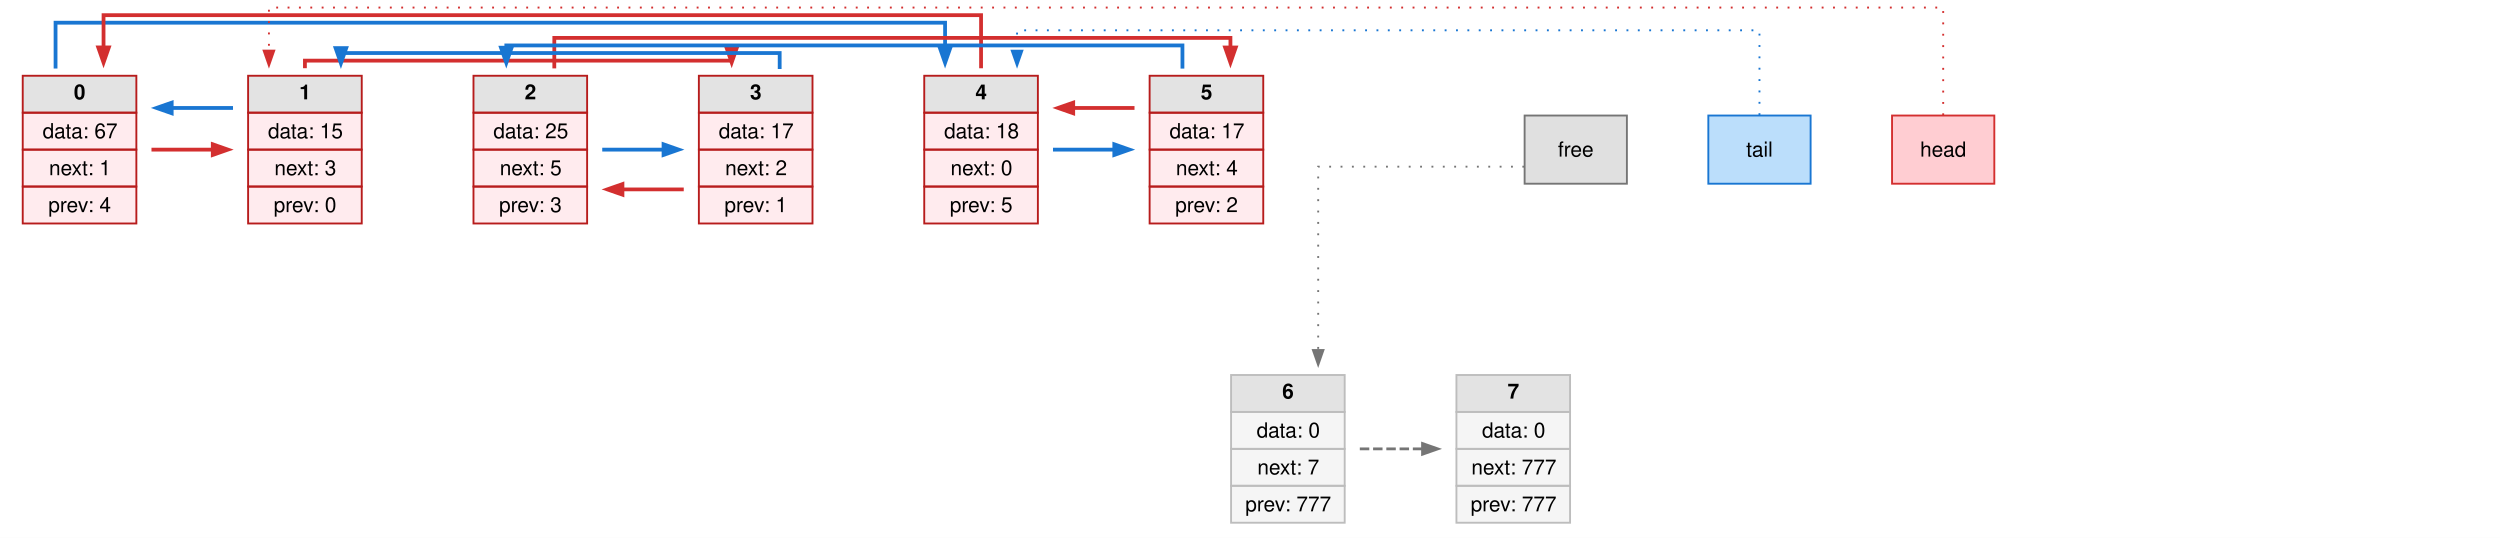
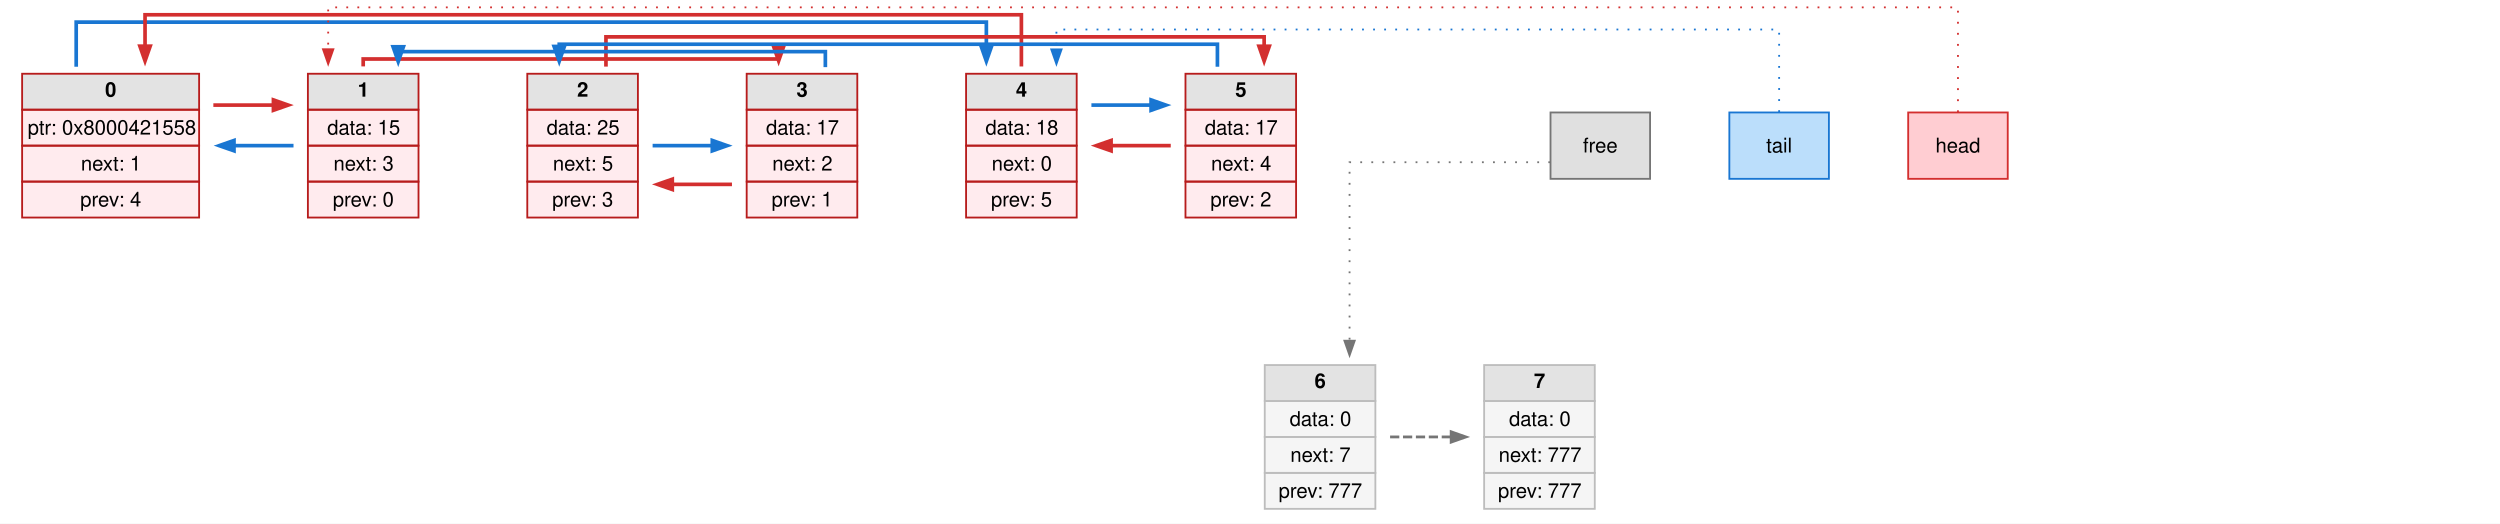
- <svg xmlns="http://www.w3.org/2000/svg" width="1320pt" height="284pt" viewBox="0.00 0.00 1320.00 284.00">
+ <svg xmlns="http://www.w3.org/2000/svg" width="1356pt" height="284pt" viewBox="0.00 0.00 1356.00 284.00">
  <g id="graph0" class="graph" transform="scale(1 1) rotate(0) translate(4 280)">
-     <polygon fill="white" stroke="none" points="-4,4 -4,-280 1316.36,-280 1316.36,4 -4,4" />
+     <polygon fill="white" stroke="none" points="-4,4 -4,-280 1352.36,-280 1352.36,4 -4,4" />
    <g id="node1" class="node">
-       <polygon fill="#ffebee" stroke="none" points="8,-162 8,-240 68,-240 68,-162 8,-162" />
-       <polygon fill="#e3e3e3" stroke="none" points="8,-220.5 8,-240 68,-240 68,-220.5 8,-220.5" />
-       <polygon fill="none" stroke="#b71c1c" points="8,-220.5 8,-240 68,-240 68,-220.5 8,-220.5" />
-       <text xml:space="preserve" text-anchor="start" x="35" y="-227.55" font-family="Helvetica,sans-Serif" font-weight="bold" font-size="11.00">0</text>
-       <polygon fill="none" stroke="#b71c1c" points="8,-201 8,-220.5 68,-220.5 68,-201 8,-201" />
-       <text xml:space="preserve" text-anchor="start" x="18.5" y="-207" font-family="Helvetica,sans-Serif" font-size="11.00">data: 67</text>
-       <polygon fill="none" stroke="#b71c1c" points="8,-181.5 8,-201 68,-201 68,-181.5 8,-181.5" />
-       <text xml:space="preserve" text-anchor="start" x="21.88" y="-187.5" font-family="Helvetica,sans-Serif" font-size="11.00">next: 1</text>
-       <polygon fill="none" stroke="#b71c1c" points="8,-162 8,-181.5 68,-181.5 68,-162 8,-162" />
-       <text xml:space="preserve" text-anchor="start" x="21.5" y="-168" font-family="Helvetica,sans-Serif" font-size="11.00">prev: 4</text>
+       <polygon fill="#ffebee" stroke="none" points="8,-162 8,-240 104,-240 104,-162 8,-162" />
+       <polygon fill="#e3e3e3" stroke="none" points="8,-220.5 8,-240 104,-240 104,-220.5 8,-220.5" />
+       <polygon fill="none" stroke="#b71c1c" points="8,-220.5 8,-240 104,-240 104,-220.5 8,-220.5" />
+       <text xml:space="preserve" text-anchor="start" x="53" y="-227.55" font-family="Helvetica,sans-Serif" font-weight="bold" font-size="11.00">0</text>
+       <polygon fill="none" stroke="#b71c1c" points="8,-201 8,-220.5 104,-220.5 104,-201 8,-201" />
+       <text xml:space="preserve" text-anchor="start" x="11" y="-207" font-family="Helvetica,sans-Serif" font-size="11.00">ptr: 0x8000421558</text>
+       <polygon fill="none" stroke="#b71c1c" points="8,-181.5 8,-201 104,-201 104,-181.5 8,-181.5" />
+       <text xml:space="preserve" text-anchor="start" x="39.88" y="-187.5" font-family="Helvetica,sans-Serif" font-size="11.00">next: 1</text>
+       <polygon fill="none" stroke="#b71c1c" points="8,-162 8,-181.5 104,-181.5 104,-162 8,-162" />
+       <text xml:space="preserve" text-anchor="start" x="39.5" y="-168" font-family="Helvetica,sans-Serif" font-size="11.00">prev: 4</text>
    </g>
    <g id="node2" class="node">
-       <polygon fill="#ffebee" stroke="none" points="127,-162 127,-240 187,-240 187,-162 127,-162" />
-       <polygon fill="#e3e3e3" stroke="none" points="127,-220.5 127,-240 187,-240 187,-220.5 127,-220.5" />
-       <polygon fill="none" stroke="#b71c1c" points="127,-220.5 127,-240 187,-240 187,-220.5 127,-220.5" />
-       <text xml:space="preserve" text-anchor="start" x="154" y="-227.55" font-family="Helvetica,sans-Serif" font-weight="bold" font-size="11.00">1</text>
-       <polygon fill="none" stroke="#b71c1c" points="127,-201 127,-220.5 187,-220.5 187,-201 127,-201" />
-       <text xml:space="preserve" text-anchor="start" x="137.5" y="-207" font-family="Helvetica,sans-Serif" font-size="11.00">data: 15</text>
-       <polygon fill="none" stroke="#b71c1c" points="127,-181.5 127,-201 187,-201 187,-181.5 127,-181.5" />
-       <text xml:space="preserve" text-anchor="start" x="140.88" y="-187.5" font-family="Helvetica,sans-Serif" font-size="11.00">next: 3</text>
-       <polygon fill="none" stroke="#b71c1c" points="127,-162 127,-181.5 187,-181.5 187,-162 127,-162" />
-       <text xml:space="preserve" text-anchor="start" x="140.5" y="-168" font-family="Helvetica,sans-Serif" font-size="11.00">prev: 0</text>
+       <polygon fill="#ffebee" stroke="none" points="163,-162 163,-240 223,-240 223,-162 163,-162" />
+       <polygon fill="#e3e3e3" stroke="none" points="163,-220.5 163,-240 223,-240 223,-220.5 163,-220.5" />
+       <polygon fill="none" stroke="#b71c1c" points="163,-220.5 163,-240 223,-240 223,-220.5 163,-220.5" />
+       <text xml:space="preserve" text-anchor="start" x="190" y="-227.55" font-family="Helvetica,sans-Serif" font-weight="bold" font-size="11.00">1</text>
+       <polygon fill="none" stroke="#b71c1c" points="163,-201 163,-220.5 223,-220.5 223,-201 163,-201" />
+       <text xml:space="preserve" text-anchor="start" x="173.5" y="-207" font-family="Helvetica,sans-Serif" font-size="11.00">data: 15</text>
+       <polygon fill="none" stroke="#b71c1c" points="163,-181.5 163,-201 223,-201 223,-181.5 163,-181.5" />
+       <text xml:space="preserve" text-anchor="start" x="176.88" y="-187.5" font-family="Helvetica,sans-Serif" font-size="11.00">next: 3</text>
+       <polygon fill="none" stroke="#b71c1c" points="163,-162 163,-181.5 223,-181.5 223,-162 163,-162" />
+       <text xml:space="preserve" text-anchor="start" x="176.5" y="-168" font-family="Helvetica,sans-Serif" font-size="11.00">prev: 0</text>
    </g>
    <g id="edge10" class="edge">
-       <path fill="none" stroke="#d32f2f" stroke-width="2" d="M75.98,-201C75.98,-201 108.35,-201 108.35,-201" />
-       <polygon fill="#d32f2f" stroke="#d32f2f" stroke-width="2" points="108.35,-203.8 116.35,-201 108.35,-198.2 108.35,-203.8" />
+       <path fill="none" stroke="#d32f2f" stroke-width="2" d="M111.72,-223C111.72,-223 144.31,-223 144.31,-223" />
+       <polygon fill="#d32f2f" stroke="#d32f2f" stroke-width="2" points="144.31,-225.8 152.31,-223 144.31,-220.2 144.31,-225.8" />
    </g>
    <g id="node5" class="node">
-       <polygon fill="#ffebee" stroke="none" points="484,-162 484,-240 544,-240 544,-162 484,-162" />
-       <polygon fill="#e3e3e3" stroke="none" points="484,-220.5 484,-240 544,-240 544,-220.5 484,-220.5" />
-       <polygon fill="none" stroke="#b71c1c" points="484,-220.5 484,-240 544,-240 544,-220.5 484,-220.5" />
-       <text xml:space="preserve" text-anchor="start" x="511" y="-227.55" font-family="Helvetica,sans-Serif" font-weight="bold" font-size="11.00">4</text>
-       <polygon fill="none" stroke="#b71c1c" points="484,-201 484,-220.5 544,-220.5 544,-201 484,-201" />
-       <text xml:space="preserve" text-anchor="start" x="494.5" y="-207" font-family="Helvetica,sans-Serif" font-size="11.00">data: 18</text>
-       <polygon fill="none" stroke="#b71c1c" points="484,-181.5 484,-201 544,-201 544,-181.5 484,-181.5" />
-       <text xml:space="preserve" text-anchor="start" x="497.88" y="-187.5" font-family="Helvetica,sans-Serif" font-size="11.00">next: 0</text>
-       <polygon fill="none" stroke="#b71c1c" points="484,-162 484,-181.5 544,-181.5 544,-162 484,-162" />
-       <text xml:space="preserve" text-anchor="start" x="497.5" y="-168" font-family="Helvetica,sans-Serif" font-size="11.00">prev: 5</text>
+       <polygon fill="#ffebee" stroke="none" points="520,-162 520,-240 580,-240 580,-162 520,-162" />
+       <polygon fill="#e3e3e3" stroke="none" points="520,-220.5 520,-240 580,-240 580,-220.5 520,-220.5" />
+       <polygon fill="none" stroke="#b71c1c" points="520,-220.5 520,-240 580,-240 580,-220.5 520,-220.5" />
+       <text xml:space="preserve" text-anchor="start" x="547" y="-227.55" font-family="Helvetica,sans-Serif" font-weight="bold" font-size="11.00">4</text>
+       <polygon fill="none" stroke="#b71c1c" points="520,-201 520,-220.5 580,-220.5 580,-201 520,-201" />
+       <text xml:space="preserve" text-anchor="start" x="530.5" y="-207" font-family="Helvetica,sans-Serif" font-size="11.00">data: 18</text>
+       <polygon fill="none" stroke="#b71c1c" points="520,-181.5 520,-201 580,-201 580,-181.5 520,-181.5" />
+       <text xml:space="preserve" text-anchor="start" x="533.88" y="-187.5" font-family="Helvetica,sans-Serif" font-size="11.00">next: 0</text>
+       <polygon fill="none" stroke="#b71c1c" points="520,-162 520,-181.5 580,-181.5 580,-162 520,-162" />
+       <text xml:space="preserve" text-anchor="start" x="533.5" y="-168" font-family="Helvetica,sans-Serif" font-size="11.00">prev: 5</text>
    </g>
    <g id="edge16" class="edge">
-       <path fill="none" stroke="#1976d2" stroke-width="2" d="M25.33,-243.81C25.33,-256.94 25.33,-268 25.33,-268 25.33,-268 495,-268 495,-268 495,-268 495,-254.84 495,-254.84" />
-       <polygon fill="#1976d2" stroke="#1976d2" stroke-width="2" points="497.8,-254.84 495,-246.84 492.2,-254.84 497.8,-254.84" />
+       <path fill="none" stroke="#1976d2" stroke-width="2" d="M37.33,-243.81C37.33,-256.94 37.33,-268 37.33,-268 37.33,-268 531,-268 531,-268 531,-268 531,-254.84 531,-254.84" />
+       <polygon fill="#1976d2" stroke="#1976d2" stroke-width="2" points="533.8,-254.84 531,-246.84 528.2,-254.84 533.8,-254.84" />
    </g>
    <g id="edge17" class="edge">
-       <path fill="none" stroke="#1976d2" stroke-width="2" d="M119.02,-223C119.02,-223 86.65,-223 86.65,-223" />
-       <polygon fill="#1976d2" stroke="#1976d2" stroke-width="2" points="86.65,-220.2 78.65,-223 86.65,-225.8 86.65,-220.2" />
+       <path fill="none" stroke="#1976d2" stroke-width="2" d="M155.2,-201C155.2,-201 122.92,-201 122.92,-201" />
+       <polygon fill="#1976d2" stroke="#1976d2" stroke-width="2" points="122.92,-198.2 114.92,-201 122.92,-203.8 122.92,-198.2" />
    </g>
    <g id="node3" class="node">
-       <polygon fill="#ffebee" stroke="none" points="246,-162 246,-240 306,-240 306,-162 246,-162" />
-       <polygon fill="#e3e3e3" stroke="none" points="246,-220.5 246,-240 306,-240 306,-220.5 246,-220.5" />
-       <polygon fill="none" stroke="#b71c1c" points="246,-220.5 246,-240 306,-240 306,-220.5 246,-220.5" />
-       <text xml:space="preserve" text-anchor="start" x="273" y="-227.55" font-family="Helvetica,sans-Serif" font-weight="bold" font-size="11.00">2</text>
-       <polygon fill="none" stroke="#b71c1c" points="246,-201 246,-220.5 306,-220.5 306,-201 246,-201" />
-       <text xml:space="preserve" text-anchor="start" x="256.5" y="-207" font-family="Helvetica,sans-Serif" font-size="11.00">data: 25</text>
-       <polygon fill="none" stroke="#b71c1c" points="246,-181.5 246,-201 306,-201 306,-181.5 246,-181.5" />
-       <text xml:space="preserve" text-anchor="start" x="259.88" y="-187.5" font-family="Helvetica,sans-Serif" font-size="11.00">next: 5</text>
-       <polygon fill="none" stroke="#b71c1c" points="246,-162 246,-181.5 306,-181.5 306,-162 246,-162" />
-       <text xml:space="preserve" text-anchor="start" x="259.5" y="-168" font-family="Helvetica,sans-Serif" font-size="11.00">prev: 3</text>
+       <polygon fill="#ffebee" stroke="none" points="282,-162 282,-240 342,-240 342,-162 282,-162" />
+       <polygon fill="#e3e3e3" stroke="none" points="282,-220.5 282,-240 342,-240 342,-220.5 282,-220.5" />
+       <polygon fill="none" stroke="#b71c1c" points="282,-220.5 282,-240 342,-240 342,-220.5 282,-220.5" />
+       <text xml:space="preserve" text-anchor="start" x="309" y="-227.55" font-family="Helvetica,sans-Serif" font-weight="bold" font-size="11.00">2</text>
+       <polygon fill="none" stroke="#b71c1c" points="282,-201 282,-220.5 342,-220.5 342,-201 282,-201" />
+       <text xml:space="preserve" text-anchor="start" x="292.5" y="-207" font-family="Helvetica,sans-Serif" font-size="11.00">data: 25</text>
+       <polygon fill="none" stroke="#b71c1c" points="282,-181.5 282,-201 342,-201 342,-181.5 282,-181.5" />
+       <text xml:space="preserve" text-anchor="start" x="295.88" y="-187.5" font-family="Helvetica,sans-Serif" font-size="11.00">next: 5</text>
+       <polygon fill="none" stroke="#b71c1c" points="282,-162 282,-181.5 342,-181.5 342,-162 282,-162" />
+       <text xml:space="preserve" text-anchor="start" x="295.5" y="-168" font-family="Helvetica,sans-Serif" font-size="11.00">prev: 3</text>
    </g>
    <g id="node4" class="node">
-       <polygon fill="#ffebee" stroke="none" points="365,-162 365,-240 425,-240 425,-162 365,-162" />
-       <polygon fill="#e3e3e3" stroke="none" points="365,-220.5 365,-240 425,-240 425,-220.5 365,-220.5" />
-       <polygon fill="none" stroke="#b71c1c" points="365,-220.5 365,-240 425,-240 425,-220.5 365,-220.5" />
-       <text xml:space="preserve" text-anchor="start" x="392" y="-227.55" font-family="Helvetica,sans-Serif" font-weight="bold" font-size="11.00">3</text>
-       <polygon fill="none" stroke="#b71c1c" points="365,-201 365,-220.5 425,-220.5 425,-201 365,-201" />
-       <text xml:space="preserve" text-anchor="start" x="375.5" y="-207" font-family="Helvetica,sans-Serif" font-size="11.00">data: 17</text>
-       <polygon fill="none" stroke="#b71c1c" points="365,-181.5 365,-201 425,-201 425,-181.5 365,-181.5" />
-       <text xml:space="preserve" text-anchor="start" x="378.88" y="-187.5" font-family="Helvetica,sans-Serif" font-size="11.00">next: 2</text>
-       <polygon fill="none" stroke="#b71c1c" points="365,-162 365,-181.5 425,-181.5 425,-162 365,-162" />
-       <text xml:space="preserve" text-anchor="start" x="378.5" y="-168" font-family="Helvetica,sans-Serif" font-size="11.00">prev: 1</text>
+       <polygon fill="#ffebee" stroke="none" points="401,-162 401,-240 461,-240 461,-162 401,-162" />
+       <polygon fill="#e3e3e3" stroke="none" points="401,-220.5 401,-240 461,-240 461,-220.5 401,-220.5" />
+       <polygon fill="none" stroke="#b71c1c" points="401,-220.5 401,-240 461,-240 461,-220.5 401,-220.5" />
+       <text xml:space="preserve" text-anchor="start" x="428" y="-227.55" font-family="Helvetica,sans-Serif" font-weight="bold" font-size="11.00">3</text>
+       <polygon fill="none" stroke="#b71c1c" points="401,-201 401,-220.5 461,-220.5 461,-201 401,-201" />
+       <text xml:space="preserve" text-anchor="start" x="411.5" y="-207" font-family="Helvetica,sans-Serif" font-size="11.00">data: 17</text>
+       <polygon fill="none" stroke="#b71c1c" points="401,-181.5 401,-201 461,-201 461,-181.5 401,-181.5" />
+       <text xml:space="preserve" text-anchor="start" x="414.88" y="-187.5" font-family="Helvetica,sans-Serif" font-size="11.00">next: 2</text>
+       <polygon fill="none" stroke="#b71c1c" points="401,-162 401,-181.5 461,-181.5 461,-162 401,-162" />
+       <text xml:space="preserve" text-anchor="start" x="414.5" y="-168" font-family="Helvetica,sans-Serif" font-size="11.00">prev: 1</text>
    </g>
    <g id="edge11" class="edge">
-       <path fill="none" stroke="#d32f2f" stroke-width="2" d="M157,-243.99C157,-246.48 157,-248 157,-248 157,-248 382.33,-248 382.33,-248 382.33,-248 382.33,-247.6 382.33,-247.6" />
-       <polygon fill="#d32f2f" stroke="#d32f2f" stroke-width="2" points="385.13,-255.02 382.33,-247.02 379.53,-255.02 385.13,-255.02" />
+       <path fill="none" stroke="#d32f2f" stroke-width="2" d="M193,-243.99C193,-246.48 193,-248 193,-248 193,-248 418.33,-248 418.33,-248 418.33,-248 418.33,-247.6 418.33,-247.6" />
+       <polygon fill="#d32f2f" stroke="#d32f2f" stroke-width="2" points="421.13,-255.02 418.33,-247.02 415.53,-255.02 421.13,-255.02" />
    </g>
    <g id="edge18" class="edge">
-       <path fill="none" stroke="#1976d2" stroke-width="2" d="M313.98,-201C313.98,-201 346.35,-201 346.35,-201" />
-       <polygon fill="#1976d2" stroke="#1976d2" stroke-width="2" points="346.35,-203.8 354.35,-201 346.35,-198.2 346.35,-203.8" />
+       <path fill="none" stroke="#1976d2" stroke-width="2" d="M349.98,-201C349.98,-201 382.35,-201 382.35,-201" />
+       <polygon fill="#1976d2" stroke="#1976d2" stroke-width="2" points="382.35,-203.8 390.35,-201 382.35,-198.2 382.35,-203.8" />
    </g>
    <g id="node6" class="node">
-       <polygon fill="#ffebee" stroke="none" points="603,-162 603,-240 663,-240 663,-162 603,-162" />
-       <polygon fill="#e3e3e3" stroke="none" points="603,-220.5 603,-240 663,-240 663,-220.5 603,-220.5" />
-       <polygon fill="none" stroke="#b71c1c" points="603,-220.5 603,-240 663,-240 663,-220.5 603,-220.5" />
-       <text xml:space="preserve" text-anchor="start" x="630" y="-227.55" font-family="Helvetica,sans-Serif" font-weight="bold" font-size="11.00">5</text>
-       <polygon fill="none" stroke="#b71c1c" points="603,-201 603,-220.5 663,-220.5 663,-201 603,-201" />
-       <text xml:space="preserve" text-anchor="start" x="613.5" y="-207" font-family="Helvetica,sans-Serif" font-size="11.00">data: 17</text>
-       <polygon fill="none" stroke="#b71c1c" points="603,-181.5 603,-201 663,-201 663,-181.5 603,-181.5" />
-       <text xml:space="preserve" text-anchor="start" x="616.88" y="-187.5" font-family="Helvetica,sans-Serif" font-size="11.00">next: 4</text>
-       <polygon fill="none" stroke="#b71c1c" points="603,-162 603,-181.5 663,-181.5 663,-162 603,-162" />
-       <text xml:space="preserve" text-anchor="start" x="616.5" y="-168" font-family="Helvetica,sans-Serif" font-size="11.00">prev: 2</text>
+       <polygon fill="#ffebee" stroke="none" points="639,-162 639,-240 699,-240 699,-162 639,-162" />
+       <polygon fill="#e3e3e3" stroke="none" points="639,-220.5 639,-240 699,-240 699,-220.5 639,-220.5" />
+       <polygon fill="none" stroke="#b71c1c" points="639,-220.5 639,-240 699,-240 699,-220.5 639,-220.5" />
+       <text xml:space="preserve" text-anchor="start" x="666" y="-227.55" font-family="Helvetica,sans-Serif" font-weight="bold" font-size="11.00">5</text>
+       <polygon fill="none" stroke="#b71c1c" points="639,-201 639,-220.5 699,-220.5 699,-201 639,-201" />
+       <text xml:space="preserve" text-anchor="start" x="649.5" y="-207" font-family="Helvetica,sans-Serif" font-size="11.00">data: 17</text>
+       <polygon fill="none" stroke="#b71c1c" points="639,-181.5 639,-201 699,-201 699,-181.5 639,-181.5" />
+       <text xml:space="preserve" text-anchor="start" x="652.88" y="-187.5" font-family="Helvetica,sans-Serif" font-size="11.00">next: 4</text>
+       <polygon fill="none" stroke="#b71c1c" points="639,-162 639,-181.5 699,-181.5 699,-162 639,-162" />
+       <text xml:space="preserve" text-anchor="start" x="652.5" y="-168" font-family="Helvetica,sans-Serif" font-size="11.00">prev: 2</text>
    </g>
    <g id="edge12" class="edge">
-       <path fill="none" stroke="#d32f2f" stroke-width="2" d="M288.67,-243.88C288.67,-253.03 288.67,-260 288.67,-260 288.67,-260 645.67,-260 645.67,-260 645.67,-260 645.67,-254.91 645.67,-254.91" />
-       <polygon fill="#d32f2f" stroke="#d32f2f" stroke-width="2" points="648.47,-254.91 645.67,-246.91 642.87,-254.91 648.47,-254.91" />
+       <path fill="none" stroke="#d32f2f" stroke-width="2" d="M324.67,-243.88C324.67,-253.03 324.67,-260 324.67,-260 324.67,-260 681.67,-260 681.67,-260 681.67,-260 681.67,-254.91 681.67,-254.91" />
+       <polygon fill="#d32f2f" stroke="#d32f2f" stroke-width="2" points="684.47,-254.91 681.67,-246.91 678.87,-254.91 684.47,-254.91" />
    </g>
    <g id="edge19" class="edge">
-       <path fill="none" stroke="#1976d2" stroke-width="2" d="M407.67,-243.58C407.67,-248.61 407.67,-252 407.67,-252 407.67,-252 176,-252 176,-252 176,-252 176,-251.16 176,-251.16" />
-       <polygon fill="#1976d2" stroke="#1976d2" stroke-width="2" points="178.8,-254.61 176,-246.61 173.2,-254.61 178.8,-254.61" />
+       <path fill="none" stroke="#1976d2" stroke-width="2" d="M443.67,-243.58C443.67,-248.61 443.67,-252 443.67,-252 443.67,-252 212,-252 212,-252 212,-252 212,-251.16 212,-251.16" />
+       <polygon fill="#1976d2" stroke="#1976d2" stroke-width="2" points="214.8,-254.61 212,-246.61 209.2,-254.61 214.8,-254.61" />
    </g>
    <g id="edge13" class="edge">
-       <path fill="none" stroke="#d32f2f" stroke-width="2" d="M357.02,-180C357.02,-180 324.65,-180 324.65,-180" />
-       <polygon fill="#d32f2f" stroke="#d32f2f" stroke-width="2" points="324.65,-177.2 316.65,-180 324.65,-182.8 324.65,-177.2" />
+       <path fill="none" stroke="#d32f2f" stroke-width="2" d="M393.02,-180C393.02,-180 360.65,-180 360.65,-180" />
+       <polygon fill="#d32f2f" stroke="#d32f2f" stroke-width="2" points="360.65,-177.2 352.65,-180 360.65,-182.8 360.65,-177.2" />
    </g>
    <g id="edge14" class="edge">
-       <path fill="none" stroke="#d32f2f" stroke-width="2" d="M514,-243.94C514,-258.89 514,-272 514,-272 514,-272 50.67,-272 50.67,-272 50.67,-272 50.67,-254.97 50.67,-254.97" />
-       <polygon fill="#d32f2f" stroke="#d32f2f" stroke-width="2" points="53.47,-254.97 50.67,-246.97 47.87,-254.97 53.47,-254.97" />
+       <path fill="none" stroke="#d32f2f" stroke-width="2" d="M550,-243.94C550,-258.89 550,-272 550,-272 550,-272 74.67,-272 74.67,-272 74.67,-272 74.67,-254.97 74.67,-254.97" />
+       <polygon fill="#d32f2f" stroke="#d32f2f" stroke-width="2" points="77.47,-254.97 74.67,-246.97 71.87,-254.97 77.47,-254.97" />
    </g>
    <g id="edge20" class="edge">
-       <path fill="none" stroke="#1976d2" stroke-width="2" d="M551.98,-201C551.98,-201 584.35,-201 584.35,-201" />
-       <polygon fill="#1976d2" stroke="#1976d2" stroke-width="2" points="584.35,-203.8 592.35,-201 584.35,-198.2 584.35,-203.8" />
+       <path fill="none" stroke="#1976d2" stroke-width="2" d="M587.98,-223C587.98,-223 620.35,-223 620.35,-223" />
+       <polygon fill="#1976d2" stroke="#1976d2" stroke-width="2" points="620.35,-225.8 628.35,-223 620.35,-220.2 620.35,-225.8" />
    </g>
    <g id="edge21" class="edge">
-       <path fill="none" stroke="#1976d2" stroke-width="2" d="M620.33,-243.79C620.33,-250.89 620.33,-256 620.33,-256 620.33,-256 263.33,-256 263.33,-256 263.33,-256 263.33,-254.78 263.33,-254.78" />
-       <polygon fill="#1976d2" stroke="#1976d2" stroke-width="2" points="266.13,-254.82 263.33,-246.82 260.53,-254.82 266.13,-254.82" />
+       <path fill="none" stroke="#1976d2" stroke-width="2" d="M656.33,-243.79C656.33,-250.89 656.33,-256 656.33,-256 656.33,-256 299.33,-256 299.33,-256 299.33,-256 299.33,-254.78 299.33,-254.78" />
+       <polygon fill="#1976d2" stroke="#1976d2" stroke-width="2" points="302.13,-254.82 299.33,-246.82 296.53,-254.82 302.13,-254.82" />
    </g>
    <g id="edge15" class="edge">
-       <path fill="none" stroke="#d32f2f" stroke-width="2" d="M595.02,-223C595.02,-223 562.65,-223 562.65,-223" />
-       <polygon fill="#d32f2f" stroke="#d32f2f" stroke-width="2" points="562.65,-220.2 554.65,-223 562.65,-225.8 562.65,-220.2" />
+       <path fill="none" stroke="#d32f2f" stroke-width="2" d="M631.02,-201C631.02,-201 598.65,-201 598.65,-201" />
+       <polygon fill="#d32f2f" stroke="#d32f2f" stroke-width="2" points="598.65,-198.2 590.65,-201 598.65,-203.8 598.65,-198.2" />
    </g>
    <g id="node7" class="node">
-       <polygon fill="#f5f5f5" stroke="none" points="646,-4 646,-82 706,-82 706,-4 646,-4" />
-       <polygon fill="#e3e3e3" stroke="none" points="646,-62.5 646,-82 706,-82 706,-62.5 646,-62.5" />
-       <polygon fill="none" stroke="#bdbdbd" points="646,-62.5 646,-82 706,-82 706,-62.5 646,-62.5" />
-       <text xml:space="preserve" text-anchor="start" x="673" y="-69.55" font-family="Helvetica,sans-Serif" font-weight="bold" font-size="11.00">6</text>
-       <polygon fill="none" stroke="#bdbdbd" points="646,-43 646,-62.5 706,-62.5 706,-43 646,-43" />
-       <text xml:space="preserve" text-anchor="start" x="659.5" y="-49" font-family="Helvetica,sans-Serif" font-size="11.00">data: 0</text>
-       <polygon fill="none" stroke="#bdbdbd" points="646,-23.5 646,-43 706,-43 706,-23.5 646,-23.5" />
-       <text xml:space="preserve" text-anchor="start" x="659.88" y="-29.5" font-family="Helvetica,sans-Serif" font-size="11.00">next: 7</text>
-       <polygon fill="none" stroke="#bdbdbd" points="646,-4 646,-23.5 706,-23.5 706,-4 646,-4" />
-       <text xml:space="preserve" text-anchor="start" x="653.5" y="-10" font-family="Helvetica,sans-Serif" font-size="11.00">prev: 777</text>
+       <polygon fill="#f5f5f5" stroke="none" points="682,-4 682,-82 742,-82 742,-4 682,-4" />
+       <polygon fill="#e3e3e3" stroke="none" points="682,-62.5 682,-82 742,-82 742,-62.5 682,-62.5" />
+       <polygon fill="none" stroke="#bdbdbd" points="682,-62.5 682,-82 742,-82 742,-62.5 682,-62.5" />
+       <text xml:space="preserve" text-anchor="start" x="709" y="-69.55" font-family="Helvetica,sans-Serif" font-weight="bold" font-size="11.00">6</text>
+       <polygon fill="none" stroke="#bdbdbd" points="682,-43 682,-62.5 742,-62.5 742,-43 682,-43" />
+       <text xml:space="preserve" text-anchor="start" x="695.5" y="-49" font-family="Helvetica,sans-Serif" font-size="11.00">data: 0</text>
+       <polygon fill="none" stroke="#bdbdbd" points="682,-23.5 682,-43 742,-43 742,-23.5 682,-23.5" />
+       <text xml:space="preserve" text-anchor="start" x="695.88" y="-29.5" font-family="Helvetica,sans-Serif" font-size="11.00">next: 7</text>
+       <polygon fill="none" stroke="#bdbdbd" points="682,-4 682,-23.5 742,-23.5 742,-4 682,-4" />
+       <text xml:space="preserve" text-anchor="start" x="689.5" y="-10" font-family="Helvetica,sans-Serif" font-size="11.00">prev: 777</text>
    </g>
    <g id="node8" class="node">
-       <polygon fill="#f5f5f5" stroke="none" points="765,-4 765,-82 825,-82 825,-4 765,-4" />
-       <polygon fill="#e3e3e3" stroke="none" points="765,-62.5 765,-82 825,-82 825,-62.5 765,-62.5" />
-       <polygon fill="none" stroke="#bdbdbd" points="765,-62.5 765,-82 825,-82 825,-62.5 765,-62.5" />
-       <text xml:space="preserve" text-anchor="start" x="792" y="-69.55" font-family="Helvetica,sans-Serif" font-weight="bold" font-size="11.00">7</text>
-       <polygon fill="none" stroke="#bdbdbd" points="765,-43 765,-62.5 825,-62.5 825,-43 765,-43" />
-       <text xml:space="preserve" text-anchor="start" x="778.5" y="-49" font-family="Helvetica,sans-Serif" font-size="11.00">data: 0</text>
-       <polygon fill="none" stroke="#bdbdbd" points="765,-23.5 765,-43 825,-43 825,-23.5 765,-23.5" />
-       <text xml:space="preserve" text-anchor="start" x="772.88" y="-29.5" font-family="Helvetica,sans-Serif" font-size="11.00">next: 777</text>
-       <polygon fill="none" stroke="#bdbdbd" points="765,-4 765,-23.5 825,-23.5 825,-4 765,-4" />
-       <text xml:space="preserve" text-anchor="start" x="772.5" y="-10" font-family="Helvetica,sans-Serif" font-size="11.00">prev: 777</text>
+       <polygon fill="#f5f5f5" stroke="none" points="801,-4 801,-82 861,-82 861,-4 801,-4" />
+       <polygon fill="#e3e3e3" stroke="none" points="801,-62.5 801,-82 861,-82 861,-62.5 801,-62.5" />
+       <polygon fill="none" stroke="#bdbdbd" points="801,-62.5 801,-82 861,-82 861,-62.5 801,-62.5" />
+       <text xml:space="preserve" text-anchor="start" x="828" y="-69.55" font-family="Helvetica,sans-Serif" font-weight="bold" font-size="11.00">7</text>
+       <polygon fill="none" stroke="#bdbdbd" points="801,-43 801,-62.5 861,-62.5 861,-43 801,-43" />
+       <text xml:space="preserve" text-anchor="start" x="814.5" y="-49" font-family="Helvetica,sans-Serif" font-size="11.00">data: 0</text>
+       <polygon fill="none" stroke="#bdbdbd" points="801,-23.5 801,-43 861,-43 861,-23.5 801,-23.5" />
+       <text xml:space="preserve" text-anchor="start" x="808.88" y="-29.5" font-family="Helvetica,sans-Serif" font-size="11.00">next: 777</text>
+       <polygon fill="none" stroke="#bdbdbd" points="801,-4 801,-23.5 861,-23.5 861,-4 801,-4" />
+       <text xml:space="preserve" text-anchor="start" x="808.5" y="-10" font-family="Helvetica,sans-Serif" font-size="11.00">prev: 777</text>
    </g>
    <g id="edge22" class="edge">
-       <path fill="none" stroke="#757575" stroke-width="1.5" stroke-dasharray="5,2" d="M713.98,-43C713.98,-43 747.11,-43 747.11,-43" />
-       <polygon fill="#757575" stroke="#757575" stroke-width="1.5" points="747.11,-45.8 755.11,-43 747.11,-40.2 747.11,-45.8" />
+       <path fill="none" stroke="#757575" stroke-width="1.5" stroke-dasharray="5,2" d="M749.98,-43C749.98,-43 783.11,-43 783.11,-43" />
+       <polygon fill="#757575" stroke="#757575" stroke-width="1.5" points="783.11,-45.8 791.11,-43 783.11,-40.2 783.11,-45.8" />
    </g>
    <g id="node17" class="node">
-       <polygon fill="#ffcdd2" stroke="#d32f2f" points="1049,-219 995,-219 995,-183 1049,-183 1049,-219" />
-       <text xml:space="preserve" text-anchor="middle" x="1022" y="-197.3" font-family="Helvetica,sans-Serif" font-size="11.00">head</text>
+       <polygon fill="#ffcdd2" stroke="#d32f2f" points="1085,-219 1031,-219 1031,-183 1085,-183 1085,-219" />
+       <text xml:space="preserve" text-anchor="middle" x="1058" y="-197.3" font-family="Helvetica,sans-Serif" font-size="11.00">head</text>
    </g>
    <g id="edge23" class="edge">
-       <path fill="none" stroke="#d32f2f" stroke-dasharray="1,5" d="M1022,-219.16C1022,-241.35 1022,-276 1022,-276 1022,-276 138,-276 138,-276 138,-276 138,-253.27 138,-253.27" />
-       <polygon fill="#d32f2f" stroke="#d32f2f" points="140.8,-253.27 138,-245.27 135.2,-253.27 140.8,-253.27" />
+       <path fill="none" stroke="#d32f2f" stroke-dasharray="1,5" d="M1058,-219.16C1058,-241.35 1058,-276 1058,-276 1058,-276 174,-276 174,-276 174,-276 174,-253.27 174,-253.27" />
+       <polygon fill="#d32f2f" stroke="#d32f2f" points="176.8,-253.27 174,-245.27 171.2,-253.27 176.8,-253.27" />
    </g>
    <g id="node18" class="node">
-       <polygon fill="#bbdefb" stroke="#1976d2" points="952,-219 898,-219 898,-183 952,-183 952,-219" />
-       <text xml:space="preserve" text-anchor="middle" x="925" y="-197.3" font-family="Helvetica,sans-Serif" font-size="11.00">tail</text>
+       <polygon fill="#bbdefb" stroke="#1976d2" points="988,-219 934,-219 934,-183 988,-183 988,-219" />
+       <text xml:space="preserve" text-anchor="middle" x="961" y="-197.3" font-family="Helvetica,sans-Serif" font-size="11.00">tail</text>
    </g>
    <g id="edge24" class="edge">
-       <path fill="none" stroke="#1976d2" stroke-dasharray="1,5" d="M925,-219.22C925,-237.83 925,-264 925,-264 925,-264 533,-264 533,-264 533,-264 533,-253.23 533,-253.23" />
-       <polygon fill="#1976d2" stroke="#1976d2" points="535.8,-253.23 533,-245.23 530.2,-253.23 535.8,-253.23" />
+       <path fill="none" stroke="#1976d2" stroke-dasharray="1,5" d="M961,-219.22C961,-237.83 961,-264 961,-264 961,-264 569,-264 569,-264 569,-264 569,-253.23 569,-253.23" />
+       <polygon fill="#1976d2" stroke="#1976d2" points="571.8,-253.23 569,-245.23 566.2,-253.23 571.8,-253.23" />
    </g>
    <g id="node19" class="node">
-       <polygon fill="#e0e0e0" stroke="#757575" points="855,-219 801,-219 801,-183 855,-183 855,-219" />
-       <text xml:space="preserve" text-anchor="middle" x="828" y="-197.3" font-family="Helvetica,sans-Serif" font-size="11.00">free</text>
+       <polygon fill="#e0e0e0" stroke="#757575" points="891,-219 837,-219 837,-183 891,-183 891,-219" />
+       <text xml:space="preserve" text-anchor="middle" x="864" y="-197.3" font-family="Helvetica,sans-Serif" font-size="11.00">free</text>
    </g>
    <g id="edge25" class="edge">
-       <path fill="none" stroke="#757575" stroke-dasharray="1,5" d="M800.81,-192C761.12,-192 692,-192 692,-192 692,-192 692,-95.21 692,-95.21" />
-       <polygon fill="#757575" stroke="#757575" points="694.8,-95.21 692,-87.21 689.2,-95.21 694.8,-95.21" />
+       <path fill="none" stroke="#757575" stroke-dasharray="1,5" d="M836.81,-192C797.12,-192 728,-192 728,-192 728,-192 728,-95.21 728,-95.21" />
+       <polygon fill="#757575" stroke="#757575" points="730.8,-95.21 728,-87.21 725.2,-95.21 730.8,-95.21" />
    </g>
  </g>
</svg>
